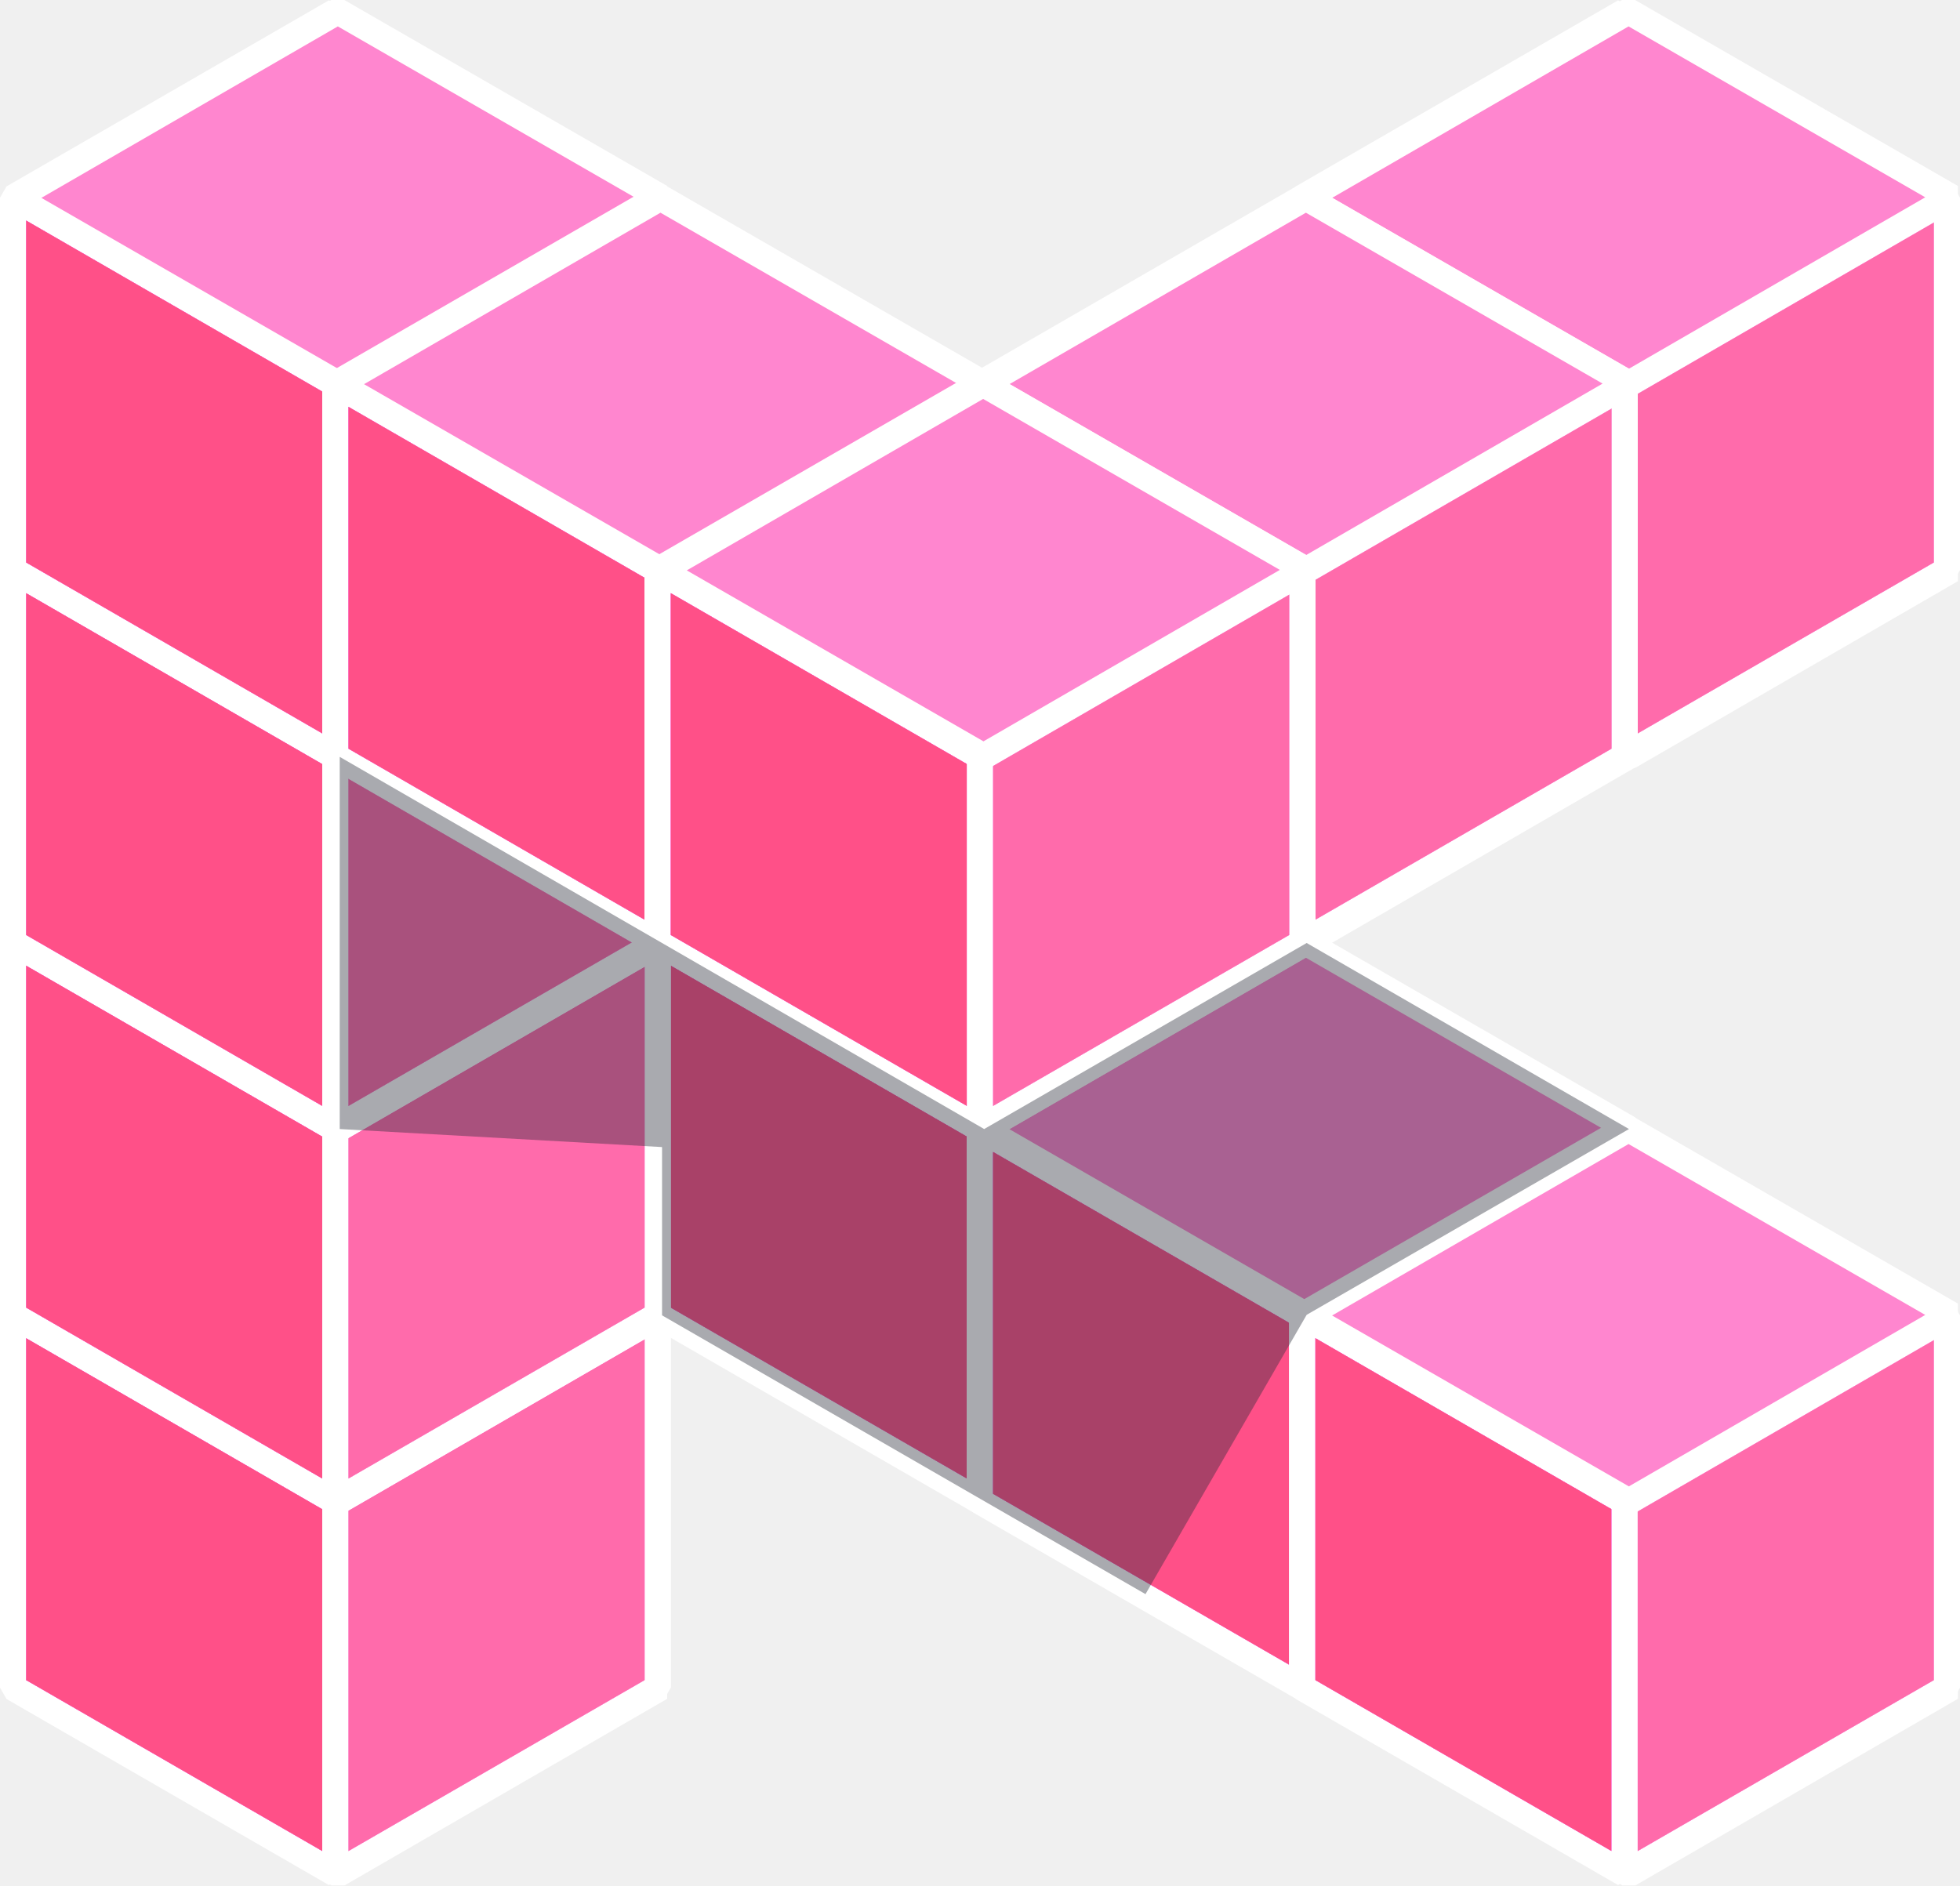
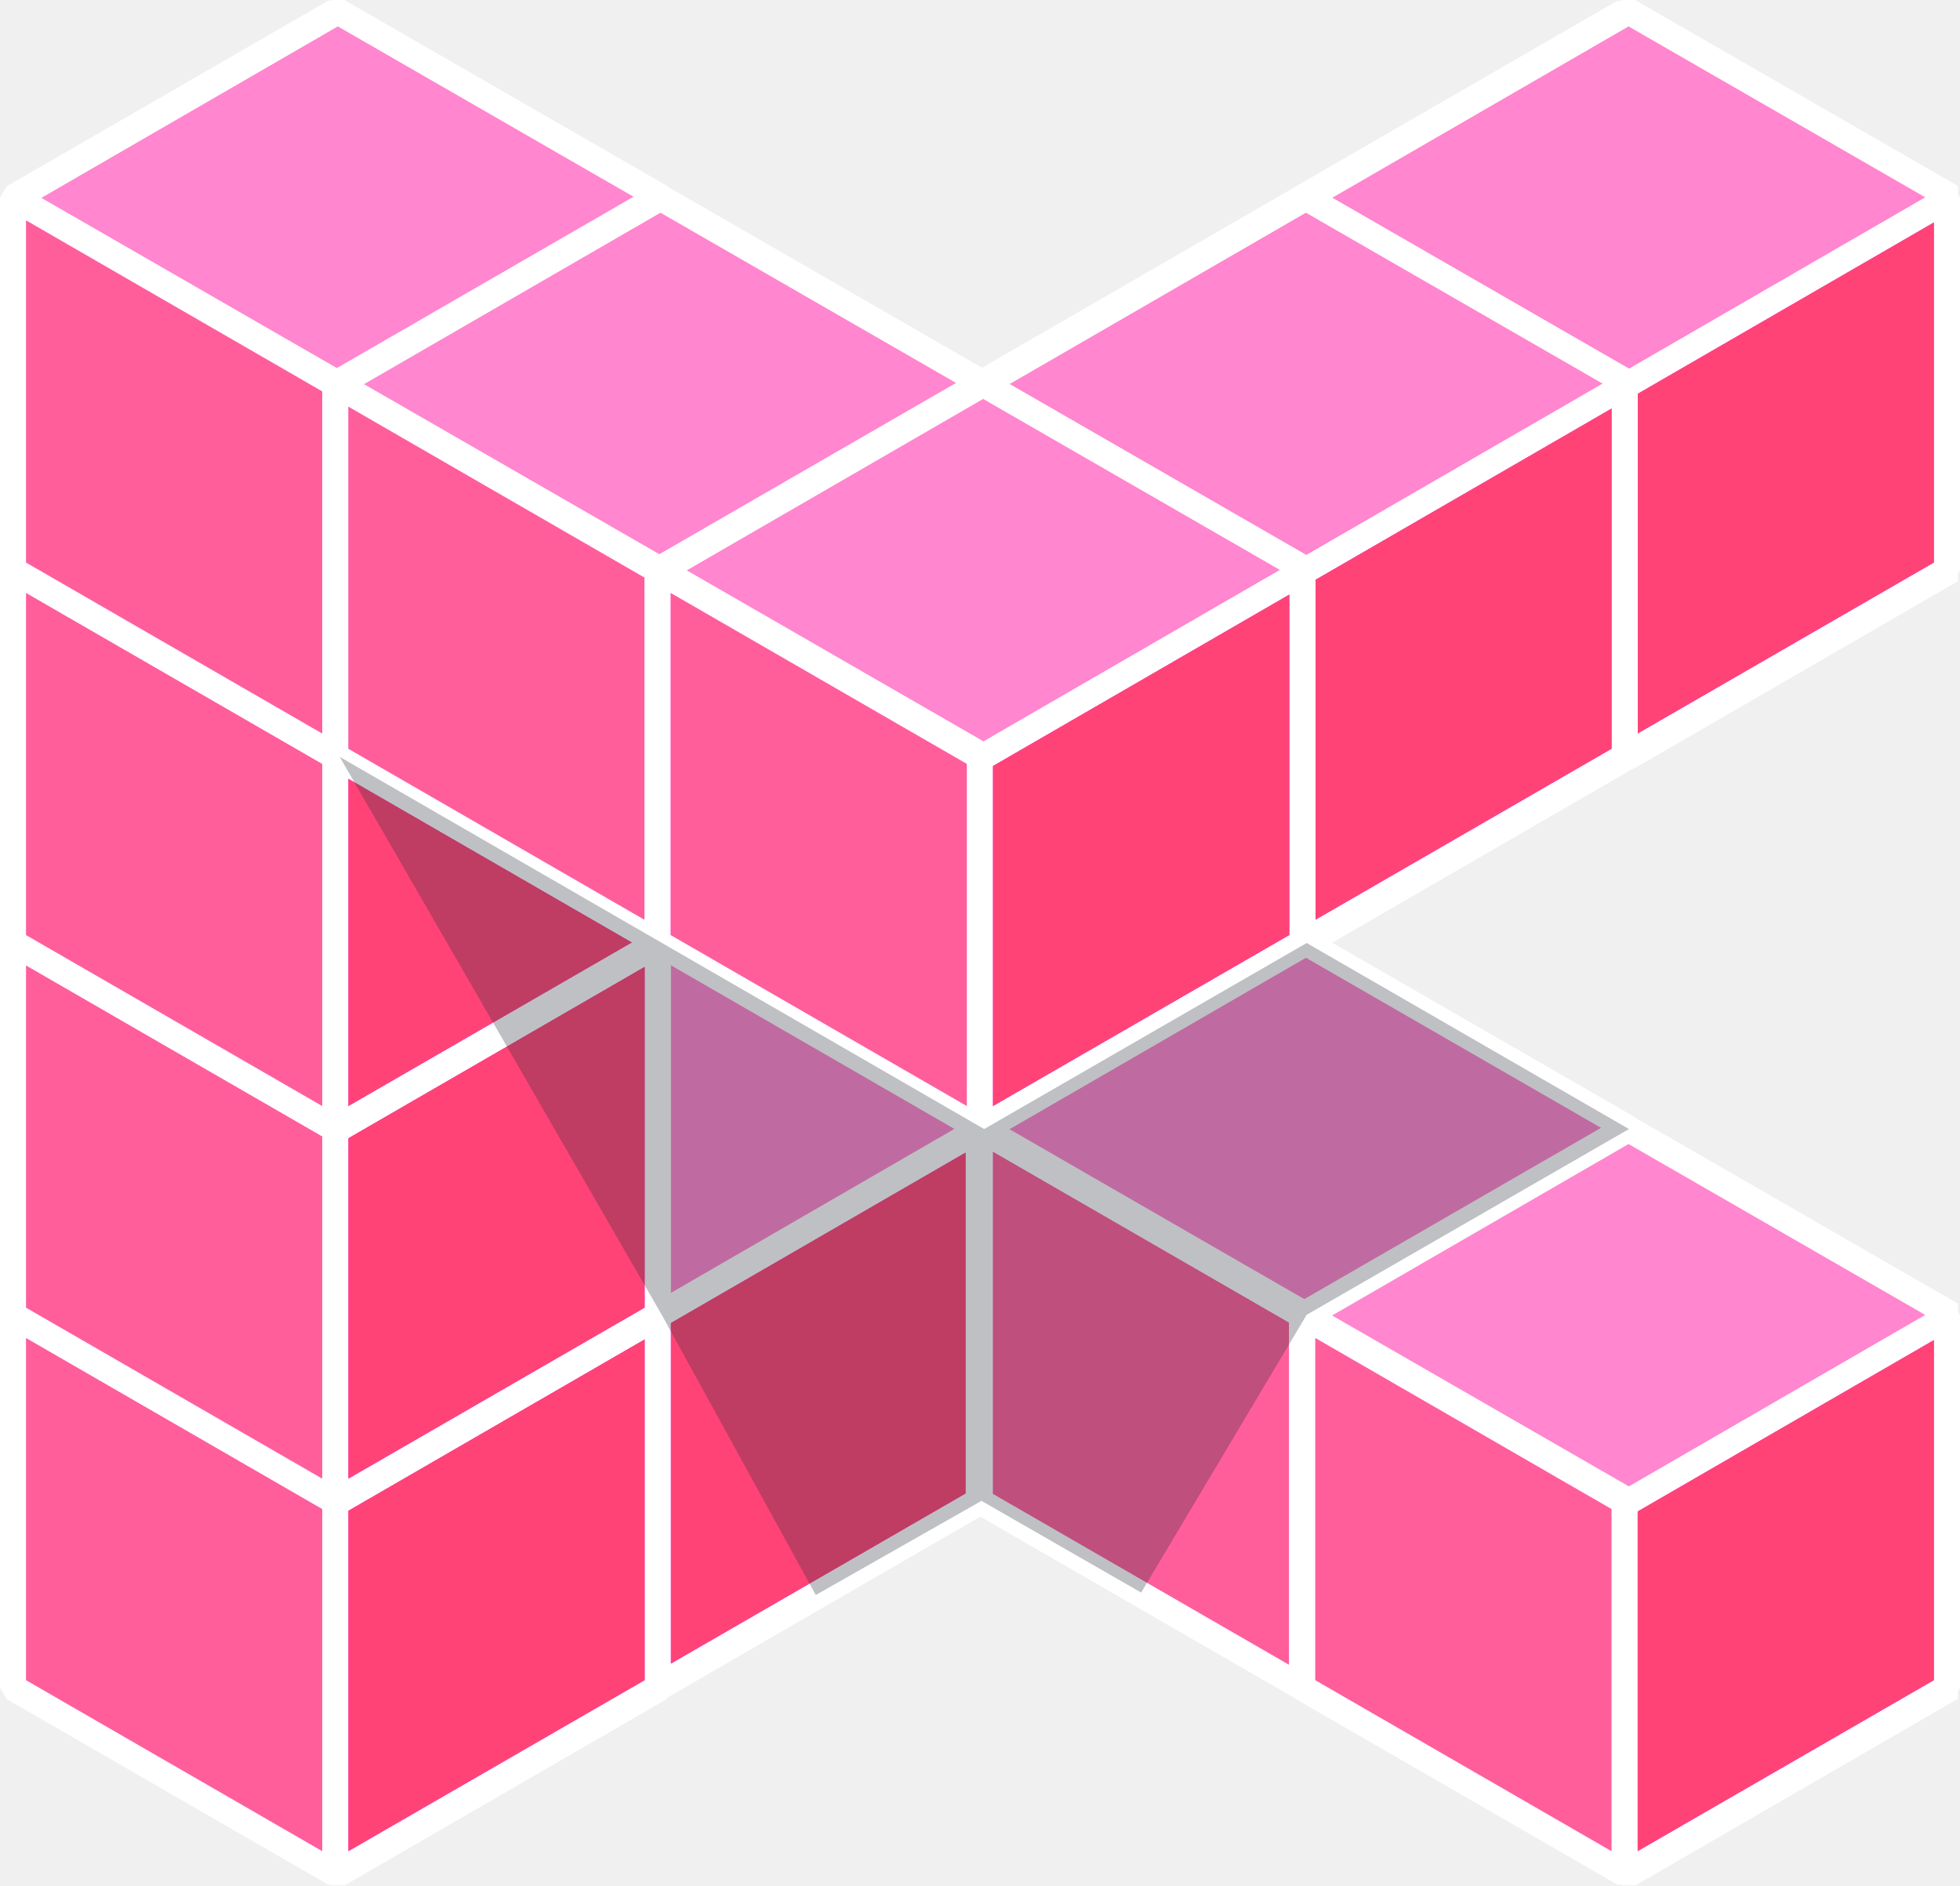
<svg xmlns="http://www.w3.org/2000/svg" viewBox="0 0 225 216.47">
  <defs>
-     <style>.cls-1{isolation:isolate;}.cls-2{fill:#ff86cf;stroke:#fff;stroke-linejoin:bevel;stroke-width:3px;}.cls-3{opacity:0.2;}.cls-3,.cls-5{mix-blend-mode:color-burn;}.cls-4{fill:#282b36;}.cls-5,.cls-6{opacity:0.4;}</style>
+     <style>.cls-1{isolation:isolate;}.cls-2{fill:#ff86cf;stroke:#fff;stroke-linejoin:bevel;stroke-width:3px;}.cls-3{opacity:0.5;}.cls-3,.cls-5{mix-blend-mode:color-burn;}.cls-4{fill:#282b36;}.cls-5,.cls-6{opacity:0.3;}</style>
  </defs>
  <g class="cls-1">
    <g id="Layer_2" data-name="Layer 2">
      <g id="Layer_3" data-name="Layer 3">
        <polygon class="cls-2" points="112.86 129.62 149.92 150.97 112.9 172.39 75.84 151.04 112.86 129.62" />
        <polygon class="cls-2" points="112.5 129.61 149.5 150.97 149.5 108.25 112.5 86.88 112.5 129.61" />
        <polygon class="cls-2" points="75.5 108.25 112.5 86.88 112.5 129.61 75.5 150.97 75.5 108.25" />
        <polygon class="cls-2" points="75.5 151 112.5 172.36 112.5 129.63 75.5 108.27 75.5 151" />
        <polygon class="cls-2" points="112.5 129.63 149.5 108.27 149.5 151 112.5 172.36 112.5 129.63" />
        <polygon class="cls-2" points="112.86 86.85 149.92 108.2 112.9 129.62 75.84 108.27 112.86 86.85" />
+         <polygon class="cls-2" points="75.61 150.97 112.67 172.32 75.64 193.74 38.58 172.39 75.61 150.97" />
+         <polygon class="cls-2" points="75.33 150.96 112.33 172.32 112.33 129.6 75.33 108.23 75.33 150.96" />
+         <polygon class="cls-2" points="38.33 129.6 75.33 108.23 75.33 150.96 38.33 172.32 38.33 129.6" />
+         <polygon class="cls-2" points="38.33 172.34 75.33 193.71 75.33 150.98 38.33 129.62 38.33 172.34" />
+         <polygon class="cls-2" points="75.33 150.98 112.33 129.62 112.33 172.34 75.33 193.71 75.33 150.98" />
+         <polygon class="cls-2" points="75.61 108.2 112.67 129.55 75.64 150.97 38.58 129.62 75.61 108.2" />
        <polygon class="cls-2" points="149.91 151.01 186.97 172.36 149.94 193.78 112.88 172.43 149.91 151.01" />
        <polygon class="cls-2" points="149.5 151 186.5 172.36 186.5 129.63 149.5 108.27 149.5 151" />
        <polygon class="cls-2" points="112.5 129.63 149.5 108.27 149.5 151 112.5 172.36 112.5 129.63" />
        <polygon class="cls-2" points="112.5 172.38 149.5 193.74 149.5 151.02 112.5 129.66 112.5 172.38" />
        <polygon class="cls-2" points="149.5 151.02 186.5 129.66 186.5 172.38 149.5 193.74 149.5 151.02" />
        <polygon class="cls-2" points="149.91 108.23 186.97 129.59 149.94 151.01 112.88 129.65 149.91 108.23" />
        <polygon class="cls-2" points="186.95 172.39 224.01 193.75 186.99 215.17 149.92 193.81 186.95 172.39" />
        <polygon class="cls-2" points="186.5 172.38 223.5 193.74 223.5 151.02 186.5 129.66 186.5 172.38" />
        <polygon class="cls-2" points="149.5 151.02 186.5 129.66 186.5 172.38 149.5 193.74 149.5 151.02" />
        <polygon class="cls-2" points="149.5 193.77 186.5 215.13 186.5 172.41 149.5 151.04 149.5 193.77" />
        <polygon class="cls-2" points="186.5 172.41 223.5 151.04 223.5 193.77 186.5 215.13 186.5 172.41" />
        <polygon class="cls-2" points="186.95 129.62 224.01 150.97 186.99 172.39 149.92 151.04 186.95 129.62" />
        <polygon class="cls-2" points="38.78 172.39 75.84 193.75 38.81 215.17 1.75 193.81 38.78 172.39" />
        <polygon class="cls-2" points="38.5 172.38 75.5 193.74 75.5 151.02 38.5 129.66 38.5 172.38" />
        <polygon class="cls-2" points="1.5 151.02 38.5 129.66 38.5 172.38 1.5 193.74 1.5 151.02" />
        <polygon class="cls-2" points="1.5 193.77 38.5 215.13 38.5 172.41 1.5 151.04 1.5 193.77" />
        <polygon class="cls-2" points="38.5 172.41 75.5 151.04 75.5 193.77 38.5 215.13 38.5 172.41" />
        <polygon class="cls-2" points="38.78 129.62 75.84 150.97 38.81 172.39 1.75 151.04 38.78 129.62" />
        <polygon class="cls-2" points="186.95 44.07 224.01 65.43 186.99 86.85 149.92 65.49 186.95 44.07" />
        <polygon class="cls-2" points="186.5 44.06 223.5 65.42 223.5 22.7 186.5 1.34 186.5 44.06" />
        <polygon class="cls-2" points="149.5 22.7 186.5 1.34 186.5 44.06 149.5 65.42 149.5 22.7" />
        <polygon class="cls-2" points="149.5 65.45 186.5 86.81 186.5 44.09 149.5 22.72 149.5 65.45" />
        <polygon class="cls-2" points="186.5 44.09 223.5 22.72 223.5 65.45 186.5 86.81 186.5 44.09" />
        <polygon class="cls-2" points="186.95 1.3 224.01 22.65 186.99 44.07 149.92 22.72 186.95 1.3" />
        <polygon class="cls-2" points="38.78 129.62 75.84 150.97 38.81 172.39 1.75 151.04 38.78 129.62" />
        <polygon class="cls-2" points="38.5 129.61 75.5 150.97 75.5 108.25 38.5 86.88 38.5 129.61" />
        <polygon class="cls-2" points="1.5 108.25 38.5 86.88 38.5 129.61 1.5 150.97 1.5 108.25" />
        <polygon class="cls-2" points="1.5 151 38.5 172.36 38.5 129.63 1.5 108.27 1.5 151" />
        <polygon class="cls-2" points="38.5 129.63 75.5 108.27 75.5 151 38.5 172.36 38.5 129.63" />
        <polygon class="cls-2" points="38.78 86.85 75.84 108.2 38.81 129.62 1.75 108.27 38.78 86.85" />
        <polygon class="cls-2" points="38.78 86.85 75.84 108.2 38.81 129.62 1.75 108.27 38.78 86.85" />
        <polygon class="cls-2" points="38.5 86.83 75.5 108.2 75.5 65.47 38.5 44.11 38.5 86.83" />
        <polygon class="cls-2" points="1.5 65.47 38.5 44.11 38.5 86.83 1.5 108.2 1.5 65.47" />
        <polygon class="cls-2" points="1.5 108.22 38.5 129.58 38.5 86.86 1.5 65.5 1.5 108.22" />
        <polygon class="cls-2" points="38.5 86.86 75.5 65.5 75.5 108.22 38.5 129.58 38.5 86.86" />
        <polygon class="cls-2" points="38.78 44.07 75.84 65.43 38.81 86.85 1.75 65.49 38.78 44.07" />
        <polygon class="cls-2" points="38.78 44.07 75.84 65.43 38.81 86.85 1.75 65.49 38.78 44.07" />
        <polygon class="cls-2" points="38.5 44.06 75.5 65.42 75.5 22.7 38.5 1.34 38.5 44.06" />
        <polygon class="cls-2" points="1.5 22.7 38.5 1.34 38.5 44.06 1.5 65.42 1.5 22.7" />
        <polygon class="cls-2" points="1.5 65.45 38.5 86.81 38.5 44.09 1.5 22.72 1.5 65.45" />
        <polygon class="cls-2" points="38.5 44.09 75.5 22.72 75.5 65.45 38.5 86.81 38.5 44.09" />
        <polygon class="cls-2" points="38.78 1.3 75.84 22.65 38.81 44.07 1.75 22.72 38.78 1.3" />
        <polygon class="cls-2" points="75.82 65.46 112.88 86.81 75.86 108.23 38.79 86.88 75.82 65.46" />
        <polygon class="cls-2" points="75.5 65.45 112.5 86.81 112.5 44.09 75.5 22.72 75.5 65.45" />
        <polygon class="cls-2" points="38.5 44.09 75.5 22.72 75.5 65.45 38.5 86.81 38.5 44.09" />
        <polygon class="cls-2" points="38.5 86.83 75.5 108.2 75.5 65.47 38.5 44.11 38.5 86.83" />
        <polygon class="cls-2" points="75.5 65.47 112.5 44.11 112.5 86.83 75.5 108.2 75.5 65.47" />
        <polygon class="cls-2" points="75.82 22.69 112.88 44.04 75.86 65.46 38.79 44.11 75.82 22.69" />
        <polygon class="cls-2" points="149.91 65.46 186.97 86.81 149.94 108.23 112.88 86.88 149.91 65.46" />
        <polygon class="cls-2" points="149.5 65.45 186.5 86.81 186.5 44.09 149.5 22.72 149.5 65.45" />
        <polygon class="cls-2" points="112.5 44.09 149.5 22.72 149.5 65.45 112.5 86.81 112.5 44.09" />
        <polygon class="cls-2" points="112.5 86.83 149.5 108.2 149.5 65.47 112.5 44.11 112.5 86.83" />
        <polygon class="cls-2" points="149.5 65.47 186.5 44.11 186.5 86.83 149.5 108.2 149.5 65.47" />
        <polygon class="cls-2" points="149.91 22.69 186.97 44.04 149.94 65.46 112.88 44.11 149.91 22.69" />
        <polygon class="cls-2" points="112.86 86.85 149.92 108.2 112.9 129.62 75.84 108.27 112.86 86.85" />
        <polygon class="cls-2" points="112.5 86.83 149.5 108.2 149.5 65.47 112.5 44.11 112.5 86.83" />
        <polygon class="cls-2" points="75.5 65.47 112.5 44.11 112.5 86.83 75.5 108.2 75.5 65.47" />
        <polygon class="cls-2" points="75.5 108.22 112.5 129.58 112.5 86.86 75.5 65.5 75.5 108.22" />
        <polygon class="cls-2" points="112.5 86.86 149.5 65.5 149.5 108.22 112.5 129.58 112.5 86.86" />
        <polygon class="cls-2" points="112.86 44.07 149.92 65.43 112.9 86.85 75.84 65.49 112.86 44.07" />
        <g class="cls-3">
          <polygon class="cls-4" points="224.25 22.59 113.01 86.86 112.99 129.68 224.25 65.45 224.25 22.59" />
          <polygon class="cls-4" points="224.25 151 187.19 172.44 187.17 215.26 224.25 193.85 224.25 151" />
-           <polygon class="cls-4" points="75.92 193.85 38.83 215.26 38.83 86.79 75.92 108.2 75.92 193.85" />
+           <polygon class="cls-4" points="113 172.44 38.83 215.26 38.83 86.79 75.92 108.2 75.92 151 112.99 129.68 113 172.44" />
        </g>
        <g class="cls-5">
-           <polygon class="cls-4" points="187.19 172.44 75.92 108.2 75.92 151.06 187.17 215.26 187.19 172.44" />
+           <polygon class="cls-4" points="187.19 172.44 112.98 129.62 113.02 172.47 187.17 215.26 187.19 172.44" />
          <polygon class="cls-4" points="113.02 86.79 112.98 129.62 38.83 86.79 38.83 215.26 1.75 193.85 1.75 22.59 113.02 86.79" />
        </g>
        <g class="cls-6">
-           <polygon class="cls-4" points="39 86.9 112.98 129.63 150 108.27 187 129.63 150 150.96 131.5 183.03 76 151.02 76 131.7 39 129.63 39 86.9" />
+           <polygon class="cls-4" points="39 86.9 112.98 129.63 150 108.27 187 129.63 150 150.96 131 182.85 112.67 172.32 93.65 183.13 76 151.02 39 86.9" />
        </g>
      </g>
    </g>
  </g>
</svg>
